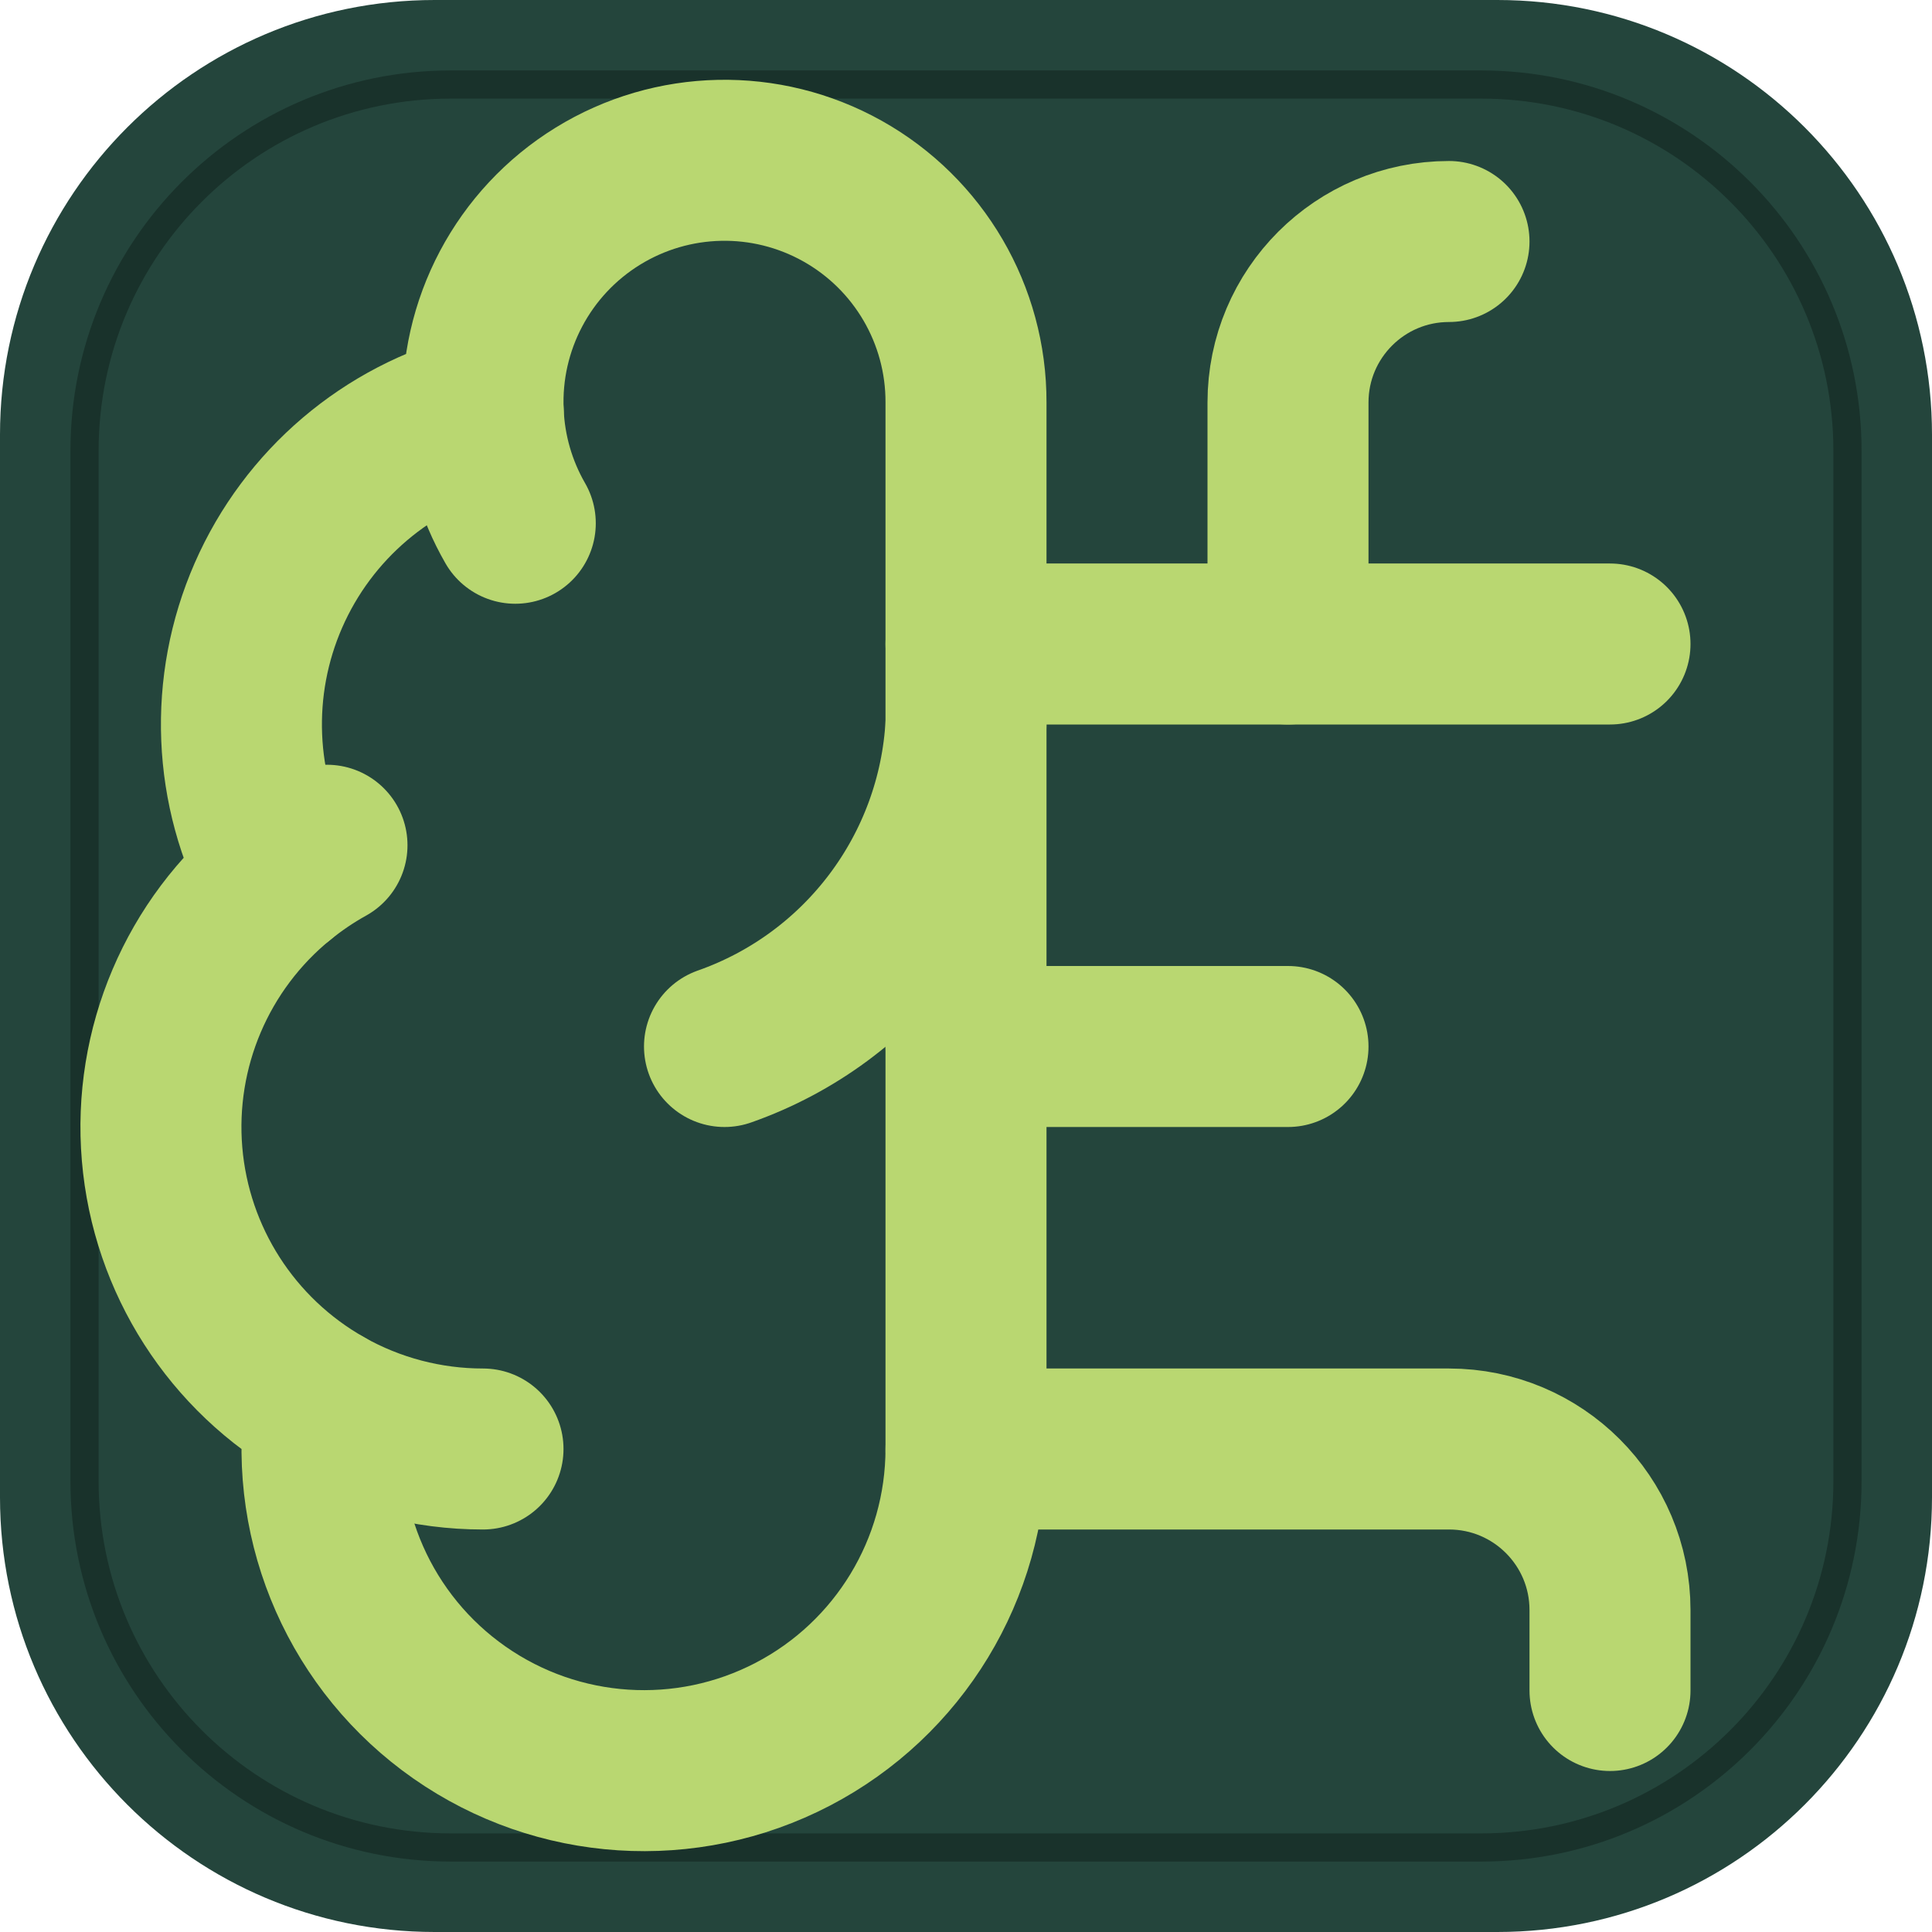
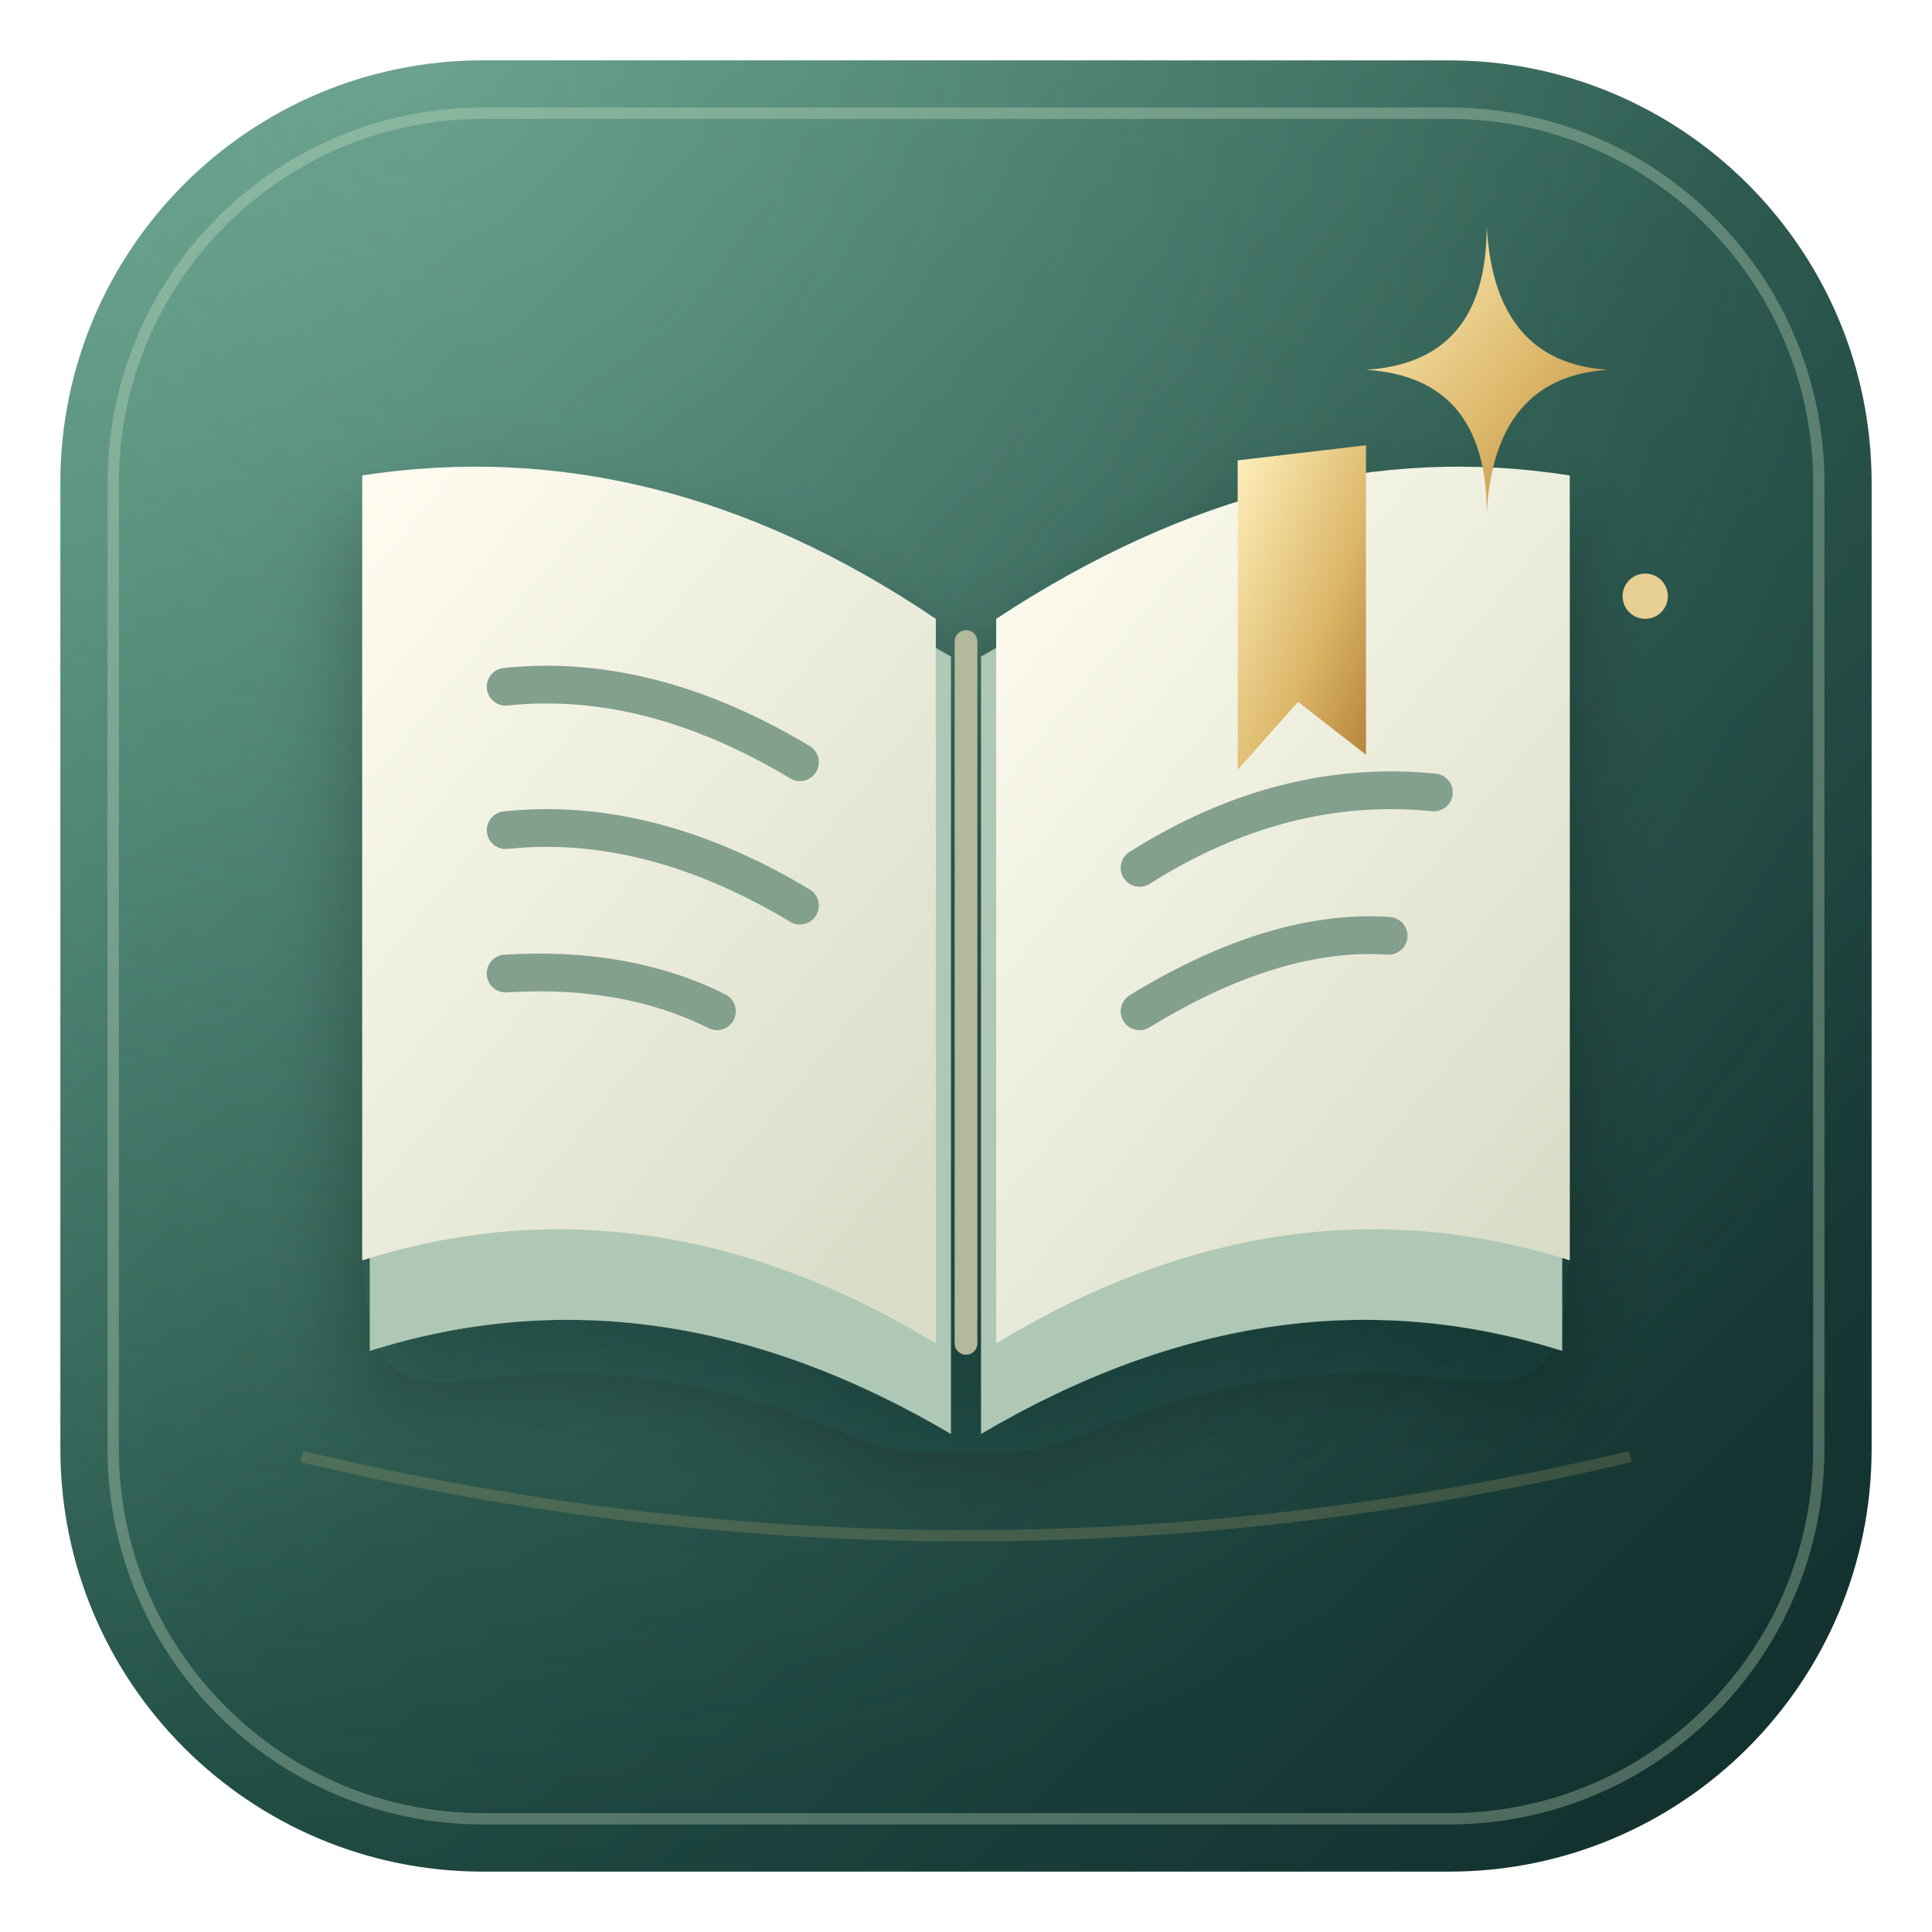
- <svg xmlns="http://www.w3.org/2000/svg" width="256" height="256" viewBox="0 0 24 24">
+ <svg xmlns="http://www.w3.org/2000/svg" width="1024" height="1024" viewBox="0 0 256 256">
  <defs>
-     <clipPath id="tile">
-       <rect x="0" y="0" width="24" height="24" rx="5.4" />
-     </clipPath>
+     <linearGradient id="jade" x1="0" y1="0" x2="1" y2="1">
+       <stop stop-color="#528f7d" />
+       <stop offset=".5" stop-color="#214e45" />
+       <stop offset="1" stop-color="#102d2c" />
+     </linearGradient>
+     <linearGradient id="paper" x1="0" y1="0" x2=".8" y2="1">
+       <stop stop-color="#fffdf1" />
+       <stop offset="1" stop-color="#d9ddc8" />
+     </linearGradient>
+     <linearGradient id="gold" x1="0" y1="0" x2="1" y2="1">
+       <stop stop-color="#fff0bd" />
+       <stop offset=".6" stop-color="#dcb769" />
+       <stop offset="1" stop-color="#b58139" />
+     </linearGradient>
+     <radialGradient id="light" cx=".2" cy="0" r="1">
+       <stop stop-color="#bcebd1" stop-opacity=".3" />
+       <stop offset="1" stop-color="#bcebd1" stop-opacity="0" />
+     </radialGradient>
+     <filter id="shadow" x="-.3" y="-.3" width="1.6" height="1.8">
+       <feDropShadow dx="0" dy="7" stdDeviation="6" flood-color="#061e1b" flood-opacity=".3" />
+     </filter>
  </defs>
-   <rect width="24" height="24" rx="5.4" fill="#24453C" />
-   <rect x="1.05" y="1.05" width="21.9" height="21.9" rx="4.55" fill="none" stroke="#19322B" stroke-width="0.35" />
-   <g clip-path="url(#tile)" fill="none" stroke="#B9D771" stroke-width="2" stroke-linecap="round" stroke-linejoin="round">
-     <path d="M12 5a3 3 0 1 0-5.997.125 4 4 0 0 0-2.526 5.77 4 4 0 0 0 .556 6.588A4 4 0 1 0 12 18Z" />
-     <path d="M9 13a4.5 4.5 0 0 0 3-4" />
-     <path d="M6.003 5.125A3 3 0 0 0 6.401 6.5" />
-     <path d="M3.477 10.896a4 4 0 0 1 .585-.396" />
-     <path d="M6 18a4 4 0 0 1-1.967-.516" />
-     <path d="M12 13h4" />
-     <path d="M12 18h6a2 2 0 0 1 2 2v1" />
-     <path d="M12 8h8" />
-     <path d="M16 8V5a2 2 0 0 1 2-2" />
-     <circle cx="16" cy="13" r="0.5" fill="#B9D771" stroke="none" />
-     <circle cx="18" cy="3" r="0.5" fill="#B9D771" stroke="none" />
-     <circle cx="20" cy="21" r="0.5" fill="#B9D771" stroke="none" />
-     <circle cx="20" cy="8" r="0.5" fill="#B9D771" stroke="none" />
+   <rect x="8" y="8" width="240" height="240" rx="56" fill="url(#jade)" />
+   <rect x="8" y="8" width="240" height="240" rx="56" fill="url(#light)" />
+   <rect x="15" y="15" width="226" height="226" rx="49" fill="none" stroke="#d7e9cb" stroke-opacity=".3" stroke-width="1.5" />
+   <path d="M40 193 Q128 214 216 193" fill="none" stroke="#c6ad70" stroke-opacity=".22" stroke-width="1.5" />
+   <g filter="url(#shadow)">
+     <path d="M49 72 Q87 64 126 87 L126 190 Q87 167 49 179 Z" fill="#afc8b5" />
+     <path d="M130 87 Q169 64 207 72 L207 179 Q169 167 130 190 Z" fill="#afc8b5" />
+     <path d="M48 63 Q87 57 124 82 L124 178 Q86 155 48 167 Z" fill="url(#paper)" />
+     <path d="M132 82 Q170 57 208 63 L208 167 Q170 155 132 178 Z" fill="url(#paper)" />
+     <path d="M128 85 L128 178" stroke="#b4b99b" stroke-width="3" stroke-linecap="round" />
+     <path d="M67 91 Q86 89 106 101 M67 110 Q86 108 106 120 M67 129 Q83 128 95 134" fill="none" stroke="#839f8e" stroke-width="5" stroke-linecap="round" />
+     <path d="M151 115 Q170 103 190 105 M151 134 Q169 123 184 124" fill="none" stroke="#839f8e" stroke-width="5" stroke-linecap="round" />
+     <path d="M164 61 L181 59 L181 100 L172 93 L164 102 Z" fill="url(#gold)" />
  </g>
+   <path d="M197 30 Q197 48 181 49 Q197 50 197 68 Q198 50 213 49 Q198 48 197 30" fill="url(#gold)" />
+   <circle cx="218" cy="79" r="3" fill="#e7ce92" />
</svg>
